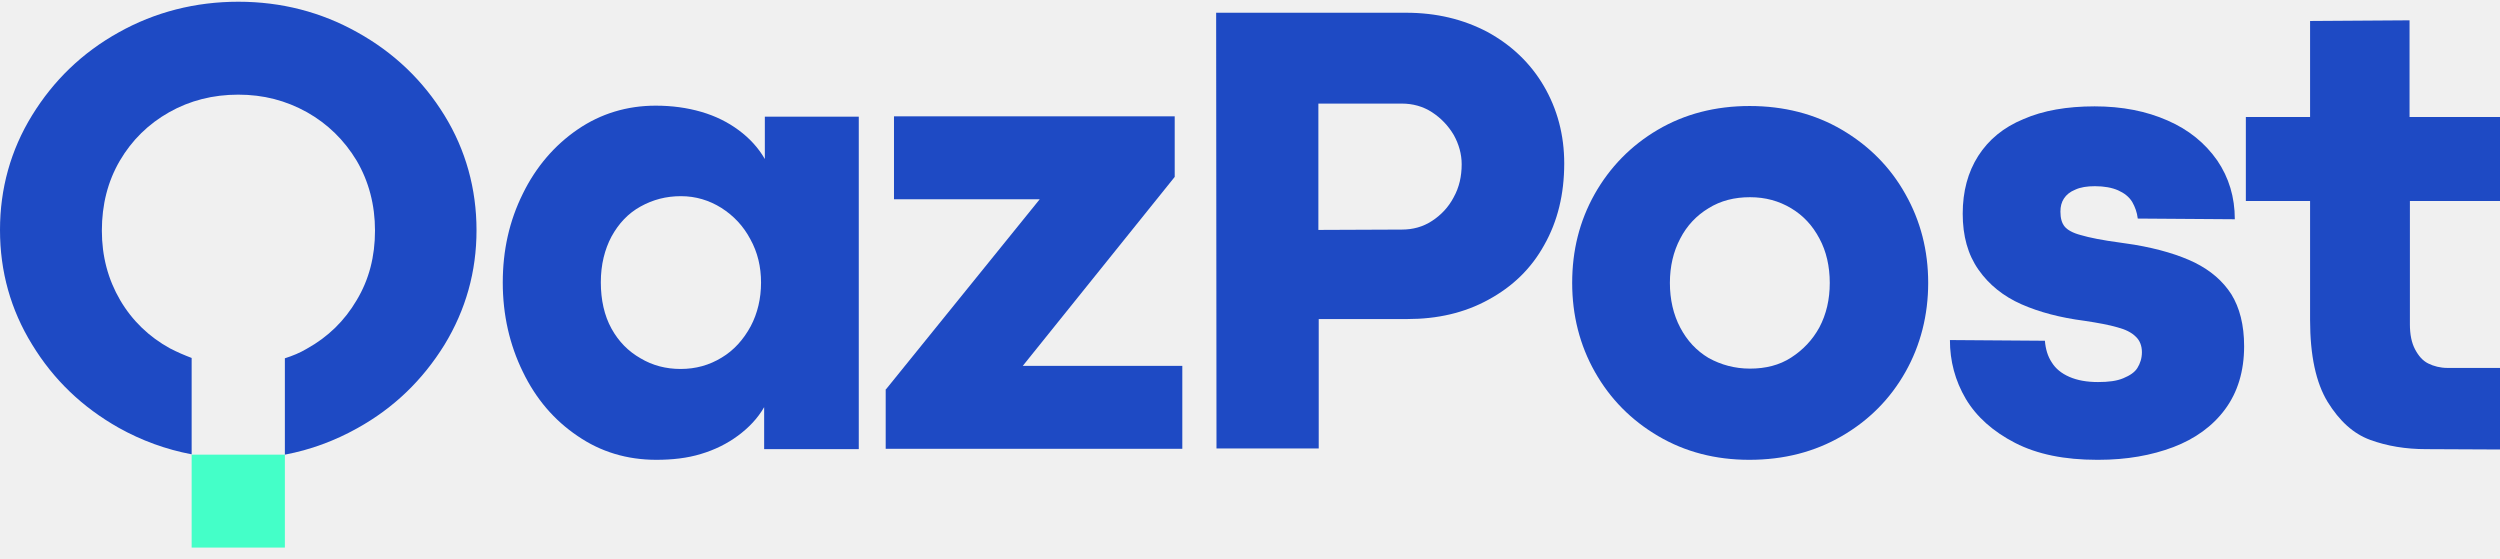
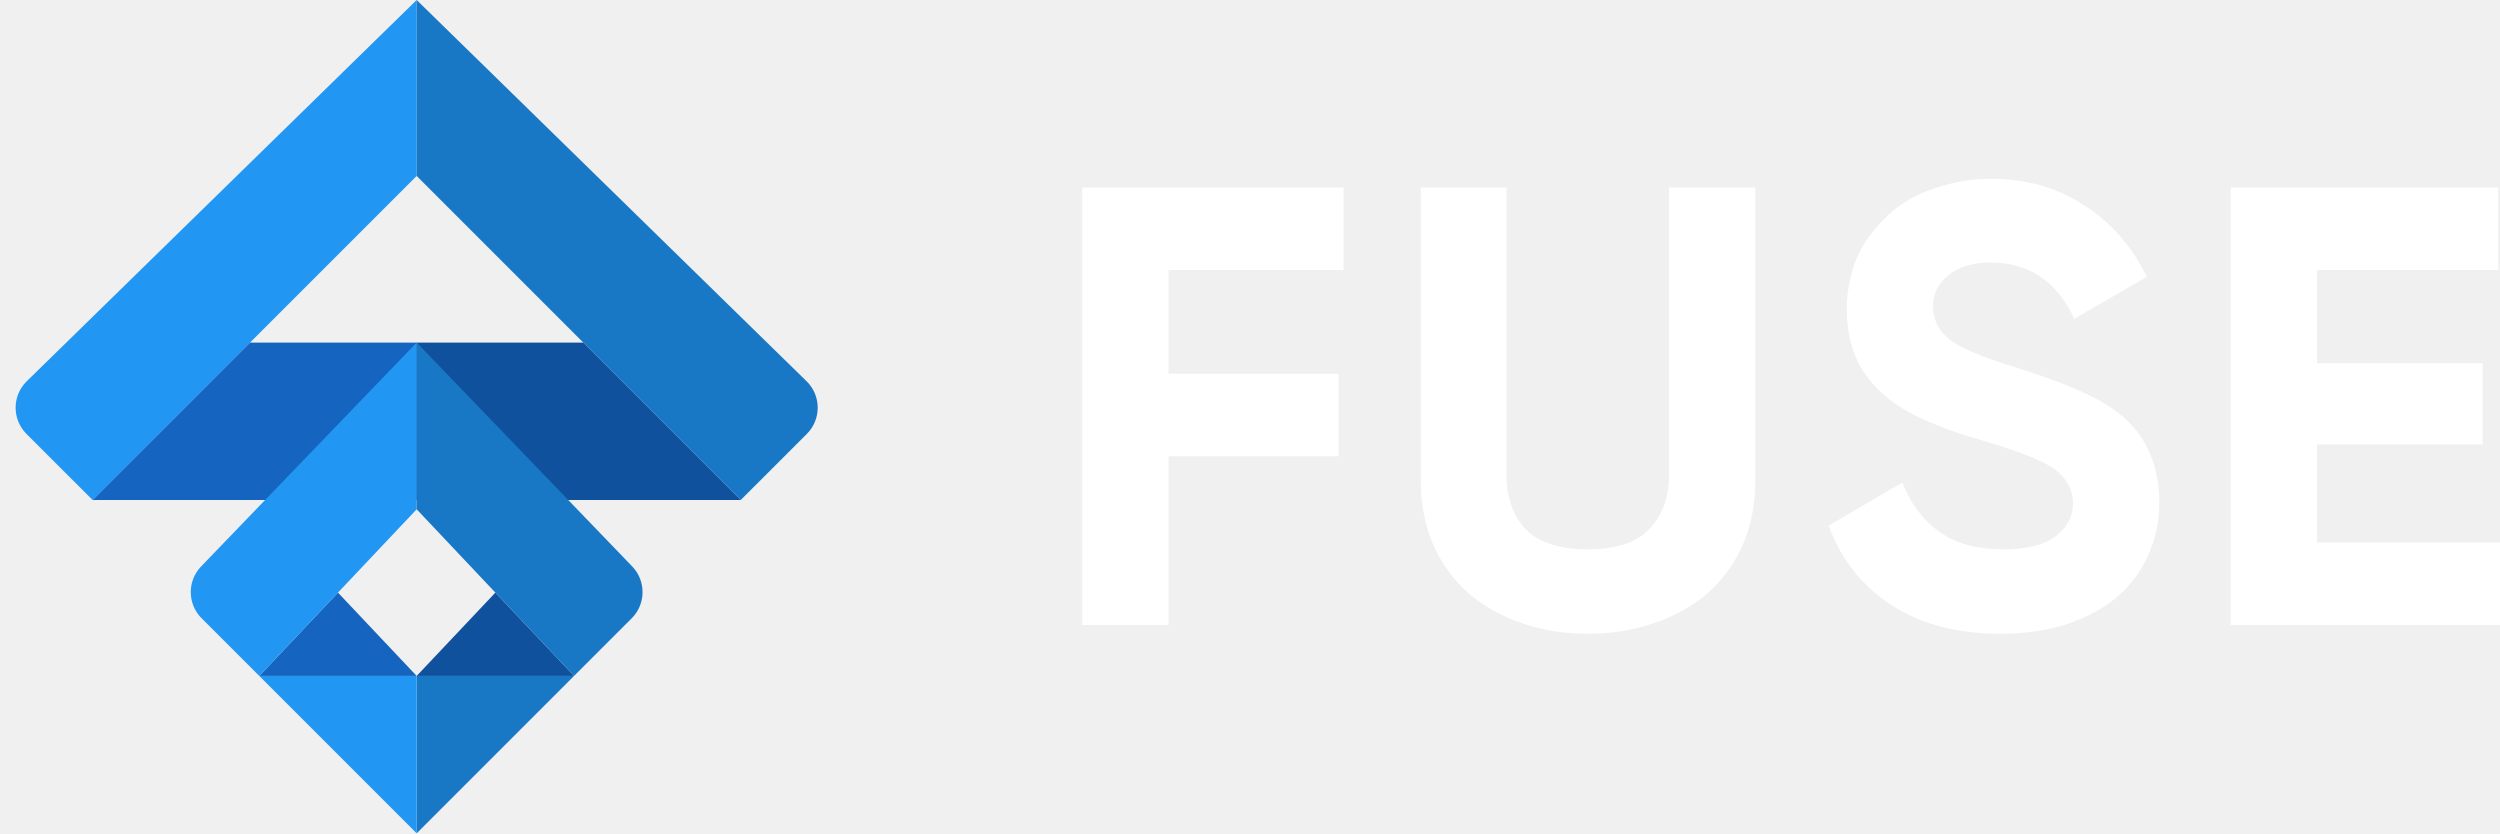
- <svg xmlns="http://www.w3.org/2000/svg" width="94" height="21" viewBox="0 0 94 21" fill="none">
-   <path d="M24.681 17.289C23.578 17.289 22.591 16.992 21.721 16.396C20.838 15.801 20.15 14.999 19.657 13.976C19.163 12.967 18.904 11.841 18.904 10.625C18.904 9.408 19.151 8.308 19.657 7.286C20.15 6.276 20.851 5.461 21.721 4.866C22.591 4.271 23.578 3.973 24.655 3.973C25.266 3.973 25.837 4.051 26.369 4.206C26.902 4.361 27.369 4.594 27.771 4.892C28.174 5.189 28.512 5.552 28.758 5.979V4.387H32.29V16.888H28.732V15.309C28.486 15.736 28.148 16.086 27.745 16.384C27.343 16.681 26.876 16.914 26.356 17.069C25.85 17.225 25.279 17.289 24.681 17.289ZM25.59 13.873C26.162 13.873 26.668 13.731 27.135 13.446C27.59 13.174 27.953 12.773 28.226 12.268C28.486 11.777 28.615 11.22 28.615 10.625C28.615 10.029 28.486 9.486 28.213 8.994C27.953 8.502 27.59 8.114 27.122 7.816C26.668 7.532 26.162 7.376 25.603 7.376C25.045 7.376 24.552 7.506 24.084 7.765C23.617 8.024 23.266 8.399 22.994 8.891C22.734 9.382 22.591 9.952 22.591 10.612C22.591 11.272 22.721 11.867 22.994 12.359C23.266 12.851 23.63 13.213 24.084 13.472C24.539 13.744 25.045 13.873 25.59 13.873Z" fill="#1E4AC4" />
-   <path d="M33.315 14.636L39.093 7.493H33.614V4.374H44.169V6.652L38.457 13.756H44.455V16.875H33.302V14.636H33.315Z" fill="#1E4AC4" />
-   <path d="M45.727 0.479H52.868C54.011 0.479 55.024 0.725 55.932 1.204C56.828 1.695 57.542 2.368 58.049 3.235C58.555 4.102 58.815 5.073 58.815 6.147C58.815 7.299 58.568 8.321 58.062 9.214C57.568 10.107 56.867 10.78 55.959 11.272C55.063 11.764 54.05 11.996 52.92 11.996H49.584V16.862H45.74L45.727 0.479ZM52.713 8.632C53.128 8.632 53.505 8.528 53.842 8.308C54.18 8.088 54.465 7.791 54.66 7.415C54.868 7.04 54.959 6.626 54.959 6.173C54.959 5.798 54.855 5.422 54.66 5.073C54.452 4.724 54.18 4.439 53.842 4.219C53.505 3.999 53.115 3.895 52.713 3.895H49.571V8.645L52.713 8.632Z" fill="#1E4AC4" />
-   <path d="M65.774 17.289C64.502 17.289 63.359 16.992 62.347 16.396C61.334 15.801 60.542 14.999 59.971 13.989C59.399 12.98 59.114 11.854 59.114 10.638C59.114 9.421 59.386 8.321 59.958 7.299C60.529 6.289 61.321 5.474 62.334 4.879C63.346 4.284 64.502 3.986 65.787 3.986C67.073 3.986 68.241 4.284 69.254 4.879C70.266 5.474 71.072 6.276 71.643 7.299C72.214 8.308 72.5 9.421 72.5 10.638C72.5 11.841 72.214 12.98 71.643 13.989C71.072 14.999 70.279 15.801 69.254 16.396C68.228 16.992 67.073 17.289 65.774 17.289ZM65.8 13.86C66.385 13.86 66.904 13.731 67.345 13.446C67.787 13.161 68.15 12.786 68.41 12.307C68.67 11.815 68.799 11.259 68.799 10.638C68.799 10.017 68.67 9.447 68.41 8.968C68.15 8.476 67.8 8.101 67.345 7.829C66.891 7.558 66.385 7.415 65.8 7.415C65.216 7.415 64.697 7.545 64.242 7.829C63.788 8.101 63.424 8.489 63.178 8.968C62.918 9.46 62.788 10.017 62.788 10.638C62.788 11.259 62.918 11.828 63.178 12.32C63.437 12.812 63.788 13.187 64.242 13.459C64.71 13.718 65.229 13.86 65.8 13.86Z" fill="#1E4AC4" />
-   <path d="M78.848 17.289C77.628 17.289 76.602 17.082 75.771 16.655C74.94 16.228 74.317 15.672 73.915 14.999C73.512 14.313 73.317 13.575 73.317 12.786L76.888 12.812C76.914 13.122 76.992 13.394 77.147 13.627C77.29 13.86 77.511 14.041 77.81 14.171C78.108 14.3 78.459 14.365 78.887 14.365C79.277 14.365 79.588 14.326 79.835 14.222C80.082 14.119 80.263 14.002 80.367 13.834C80.471 13.666 80.536 13.472 80.536 13.239C80.536 13.006 80.458 12.799 80.302 12.656C80.147 12.501 79.913 12.385 79.614 12.307C79.303 12.216 78.887 12.139 78.368 12.061C77.472 11.945 76.68 11.738 76.005 11.44C75.33 11.142 74.784 10.702 74.395 10.146C73.993 9.576 73.798 8.878 73.798 8.036C73.798 7.195 73.993 6.471 74.382 5.862C74.772 5.254 75.33 4.788 76.083 4.478C76.823 4.154 77.719 3.999 78.757 3.999C79.796 3.999 80.705 4.18 81.497 4.529C82.302 4.879 82.912 5.384 83.367 6.031C83.808 6.678 84.029 7.415 84.029 8.244L80.38 8.218C80.354 7.985 80.276 7.778 80.173 7.596C80.056 7.402 79.874 7.26 79.64 7.156C79.407 7.053 79.108 7.001 78.77 7.001C78.472 7.001 78.225 7.04 78.03 7.131C77.836 7.208 77.693 7.325 77.602 7.467C77.511 7.609 77.472 7.765 77.472 7.959C77.472 8.205 77.524 8.386 77.628 8.515C77.732 8.645 77.939 8.761 78.238 8.839C78.537 8.929 79.043 9.033 79.731 9.124C79.809 9.136 79.9 9.149 79.991 9.162C80.082 9.175 80.16 9.188 80.251 9.201C81.172 9.356 81.938 9.589 82.523 9.874C83.12 10.172 83.574 10.56 83.899 11.065C84.21 11.569 84.379 12.216 84.379 13.019C84.379 13.963 84.133 14.753 83.665 15.387C83.198 16.021 82.536 16.5 81.718 16.811C80.9 17.121 79.965 17.289 78.9 17.289H78.848Z" fill="#1E4AC4" />
-   <path d="M91.222 16.888C90.456 16.888 89.755 16.772 89.118 16.539C88.482 16.306 87.963 15.827 87.521 15.115C87.08 14.391 86.859 13.368 86.859 12.022V7.558H84.444V4.4H86.859V0.789L90.599 0.764V4.4H94V7.558H90.612V12.191C90.612 12.579 90.676 12.889 90.806 13.135C90.936 13.381 91.092 13.562 91.3 13.666C91.507 13.769 91.754 13.834 92.027 13.834H94V16.901L91.222 16.888Z" fill="#1E4AC4" />
-   <path d="M10.711 17.095H7.206V20.589H10.711V17.095Z" fill="#44FFC8" />
-   <path d="M16.71 4.335C15.905 3.028 14.814 1.98 13.438 1.216C12.075 0.453 10.582 0.065 8.959 0.065C7.349 0.065 5.83 0.453 4.466 1.216C3.09 1.98 2.012 3.028 1.207 4.335C0.402 5.642 0 7.092 0 8.645C0 10.211 0.402 11.647 1.207 12.954C2.012 14.274 3.09 15.309 4.466 16.086C5.323 16.565 6.245 16.901 7.206 17.082V13.459C6.933 13.355 6.66 13.239 6.388 13.097C5.609 12.669 4.973 12.061 4.518 11.285C4.064 10.508 3.83 9.641 3.83 8.671C3.83 7.7 4.051 6.82 4.505 6.044C4.96 5.267 5.583 4.659 6.362 4.219C7.141 3.779 8.011 3.559 8.959 3.559C9.906 3.559 10.75 3.779 11.542 4.219C12.321 4.659 12.944 5.267 13.412 6.044C13.866 6.82 14.1 7.7 14.1 8.671C14.1 9.641 13.879 10.508 13.412 11.285C12.957 12.061 12.334 12.669 11.542 13.109C11.283 13.265 10.997 13.381 10.711 13.472V17.095C11.672 16.914 12.581 16.578 13.438 16.099C14.814 15.335 15.892 14.287 16.71 12.967C17.515 11.647 17.917 10.211 17.917 8.658C17.917 7.105 17.515 5.642 16.71 4.335Z" fill="#1E4AC4" />
+ <svg xmlns="http://www.w3.org/2000/svg" width="96" height="32" viewBox="0 0 96 32" fill="none">
+   <g clip-path="url(#clip0)">
+     <path d="M51.592 10.368H44.872V14.352H51.4V17.52H44.872V24H41.56V7.2H51.592V10.368ZM60.969 24.336C60.073 24.336 59.225 24.2 58.425 23.928C57.641 23.656 56.961 23.272 56.385 22.776C55.809 22.264 55.361 21.648 55.041 20.928C54.721 20.192 54.561 19.384 54.561 18.504V7.2H57.849V18.24C57.849 19.104 58.097 19.8 58.593 20.328C59.105 20.84 59.897 21.096 60.969 21.096C62.041 21.096 62.825 20.84 63.321 20.328C63.833 19.8 64.089 19.104 64.089 18.24V7.2H67.401V18.504C67.401 19.384 67.241 20.192 66.921 20.928C66.601 21.648 66.153 22.264 65.577 22.776C65.001 23.272 64.313 23.656 63.513 23.928C62.729 24.2 61.881 24.336 60.969 24.336ZM76.821 24.336C75.157 24.336 73.757 23.968 72.621 23.232C71.485 22.48 70.685 21.464 70.221 20.184L73.053 18.528C73.357 19.328 73.829 19.96 74.469 20.424C75.109 20.872 75.925 21.096 76.917 21.096C77.829 21.096 78.501 20.928 78.933 20.592C79.381 20.256 79.605 19.832 79.605 19.32C79.605 18.872 79.413 18.472 79.029 18.12C78.645 17.768 77.629 17.352 75.981 16.872C74.829 16.536 73.901 16.168 73.197 15.768C72.493 15.368 71.933 14.848 71.517 14.208C71.117 13.568 70.917 12.784 70.917 11.856C70.917 11.296 71.013 10.728 71.205 10.152C71.413 9.56 71.781 8.992 72.309 8.448C72.837 7.904 73.477 7.504 74.229 7.248C74.981 6.992 75.717 6.864 76.437 6.864C77.797 6.864 78.989 7.2 80.013 7.872C81.053 8.528 81.861 9.448 82.437 10.632L79.653 12.24C78.981 10.8 77.909 10.08 76.437 10.08C75.765 10.08 75.229 10.24 74.829 10.56C74.429 10.88 74.229 11.28 74.229 11.76C74.229 12.272 74.437 12.696 74.853 13.032C75.285 13.368 76.141 13.728 77.421 14.112C78.989 14.608 80.125 15.072 80.829 15.504C81.549 15.936 82.077 16.472 82.413 17.112C82.749 17.752 82.917 18.472 82.917 19.272C82.917 20.04 82.765 20.744 82.461 21.384C82.173 22.008 81.757 22.544 81.213 22.992C80.669 23.424 80.021 23.76 79.269 24C78.517 24.224 77.701 24.336 76.821 24.336ZM88.972 20.832H96.052V24H85.66V7.2H95.932V10.368H88.972V13.944H95.332V17.064H88.972V20.832Z" fill="white" />
+     <path d="M16 6.756V0L1.028 14.639C0.462 15.192 0.457 16.102 1.017 16.662L3.556 19.2" fill="#2196F3" />
+     <path d="M16 6.756V0L30.972 14.639C31.538 15.192 31.543 16.102 30.983 16.662L28.444 19.2" fill="#1878C6" />
+     <path d="M3.556 19.2L9.6 13.156H16V19.2" fill="#1565C0" />
+     <path d="M28.444 19.2L22.4 13.156H16V19.2" fill="#10519D" />
+     <path d="M16 25.956H9.956L12.978 22.756L16 25.956Z" fill="#1565C0" />
+     <path d="M16 32L22.044 25.956L16 25.956V32Z" fill="#1878C6" />
+     <path d="M16 32L9.956 25.956H16V32Z" fill="#2196F3" />
+     <path d="M16 25.956H22.044L19.022 22.756L16 25.956Z" fill="#10519D" />
+     <path d="M7.724 21.75C7.186 22.308 7.194 23.194 7.742 23.742L9.956 25.956L16 19.556V13.156" fill="#2196F3" />
+     <path d="M24.276 21.75C24.814 22.308 24.806 23.194 24.258 23.742L22.044 25.956L16 19.556V13.156" fill="#1878C6" />
+   </g>
+   <defs>
+     <clipPath id="clip0">
+       <rect width="96" height="32" fill="white" />
+     </clipPath>
+   </defs>
</svg>
